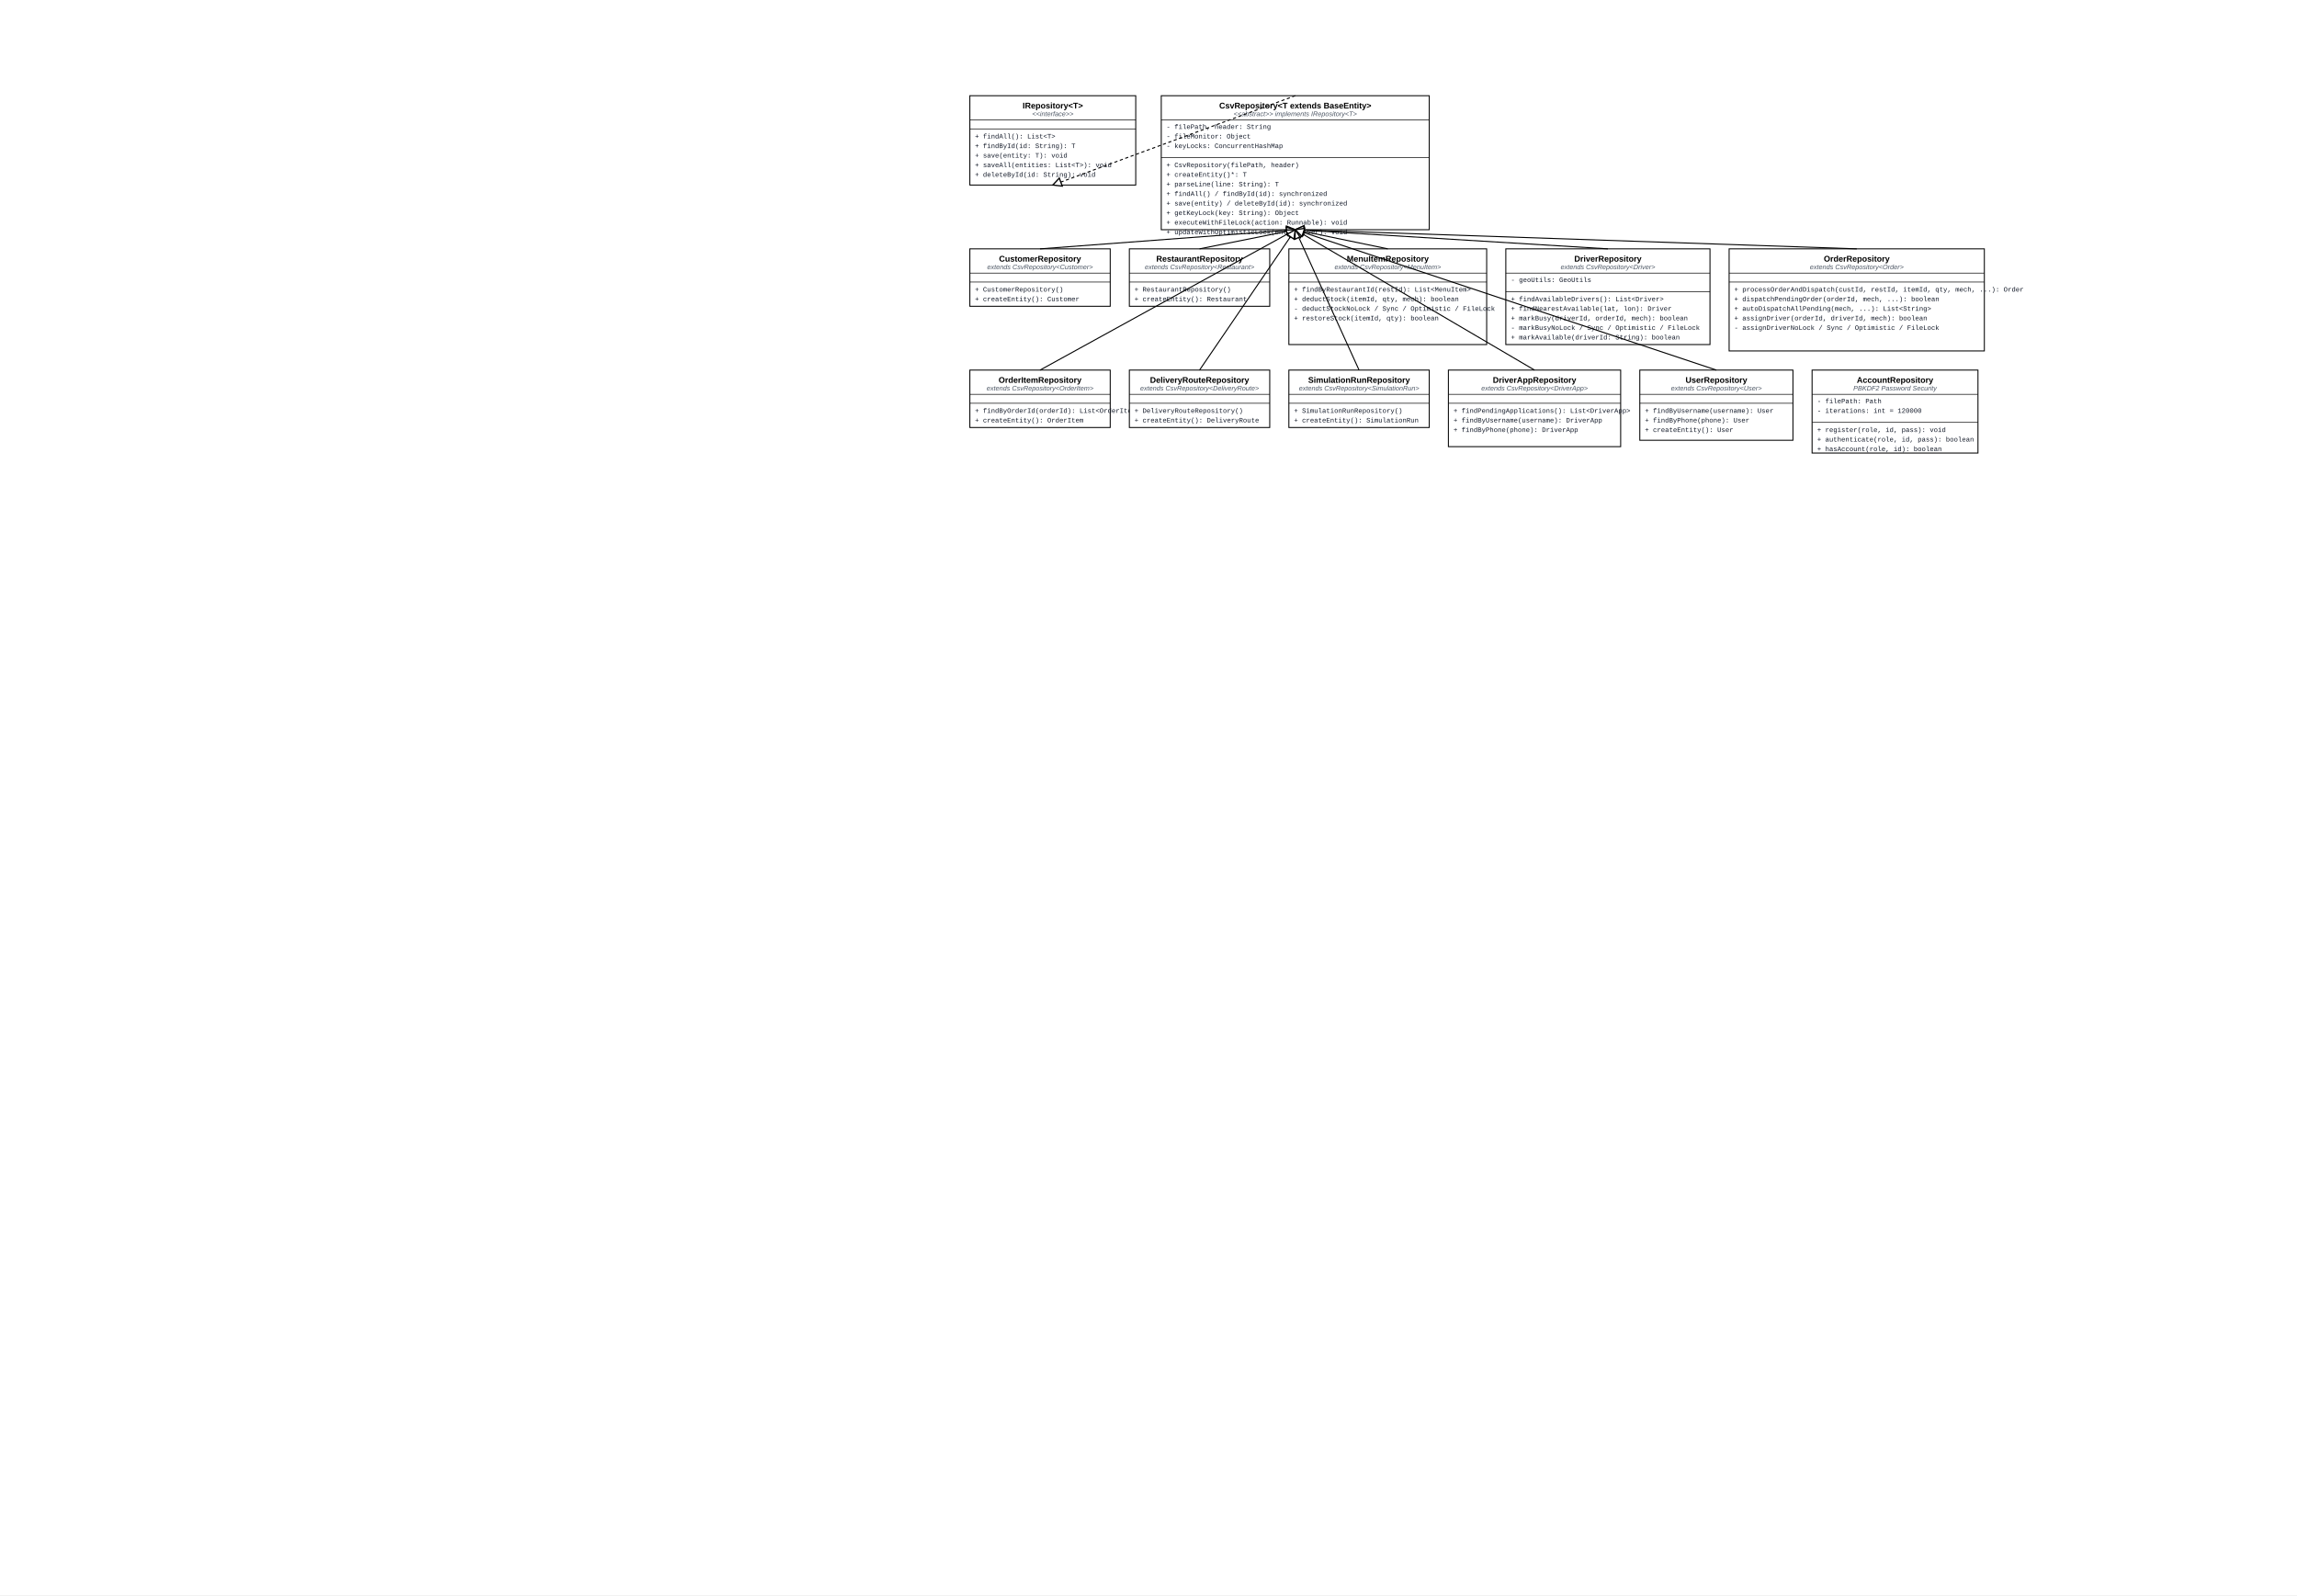
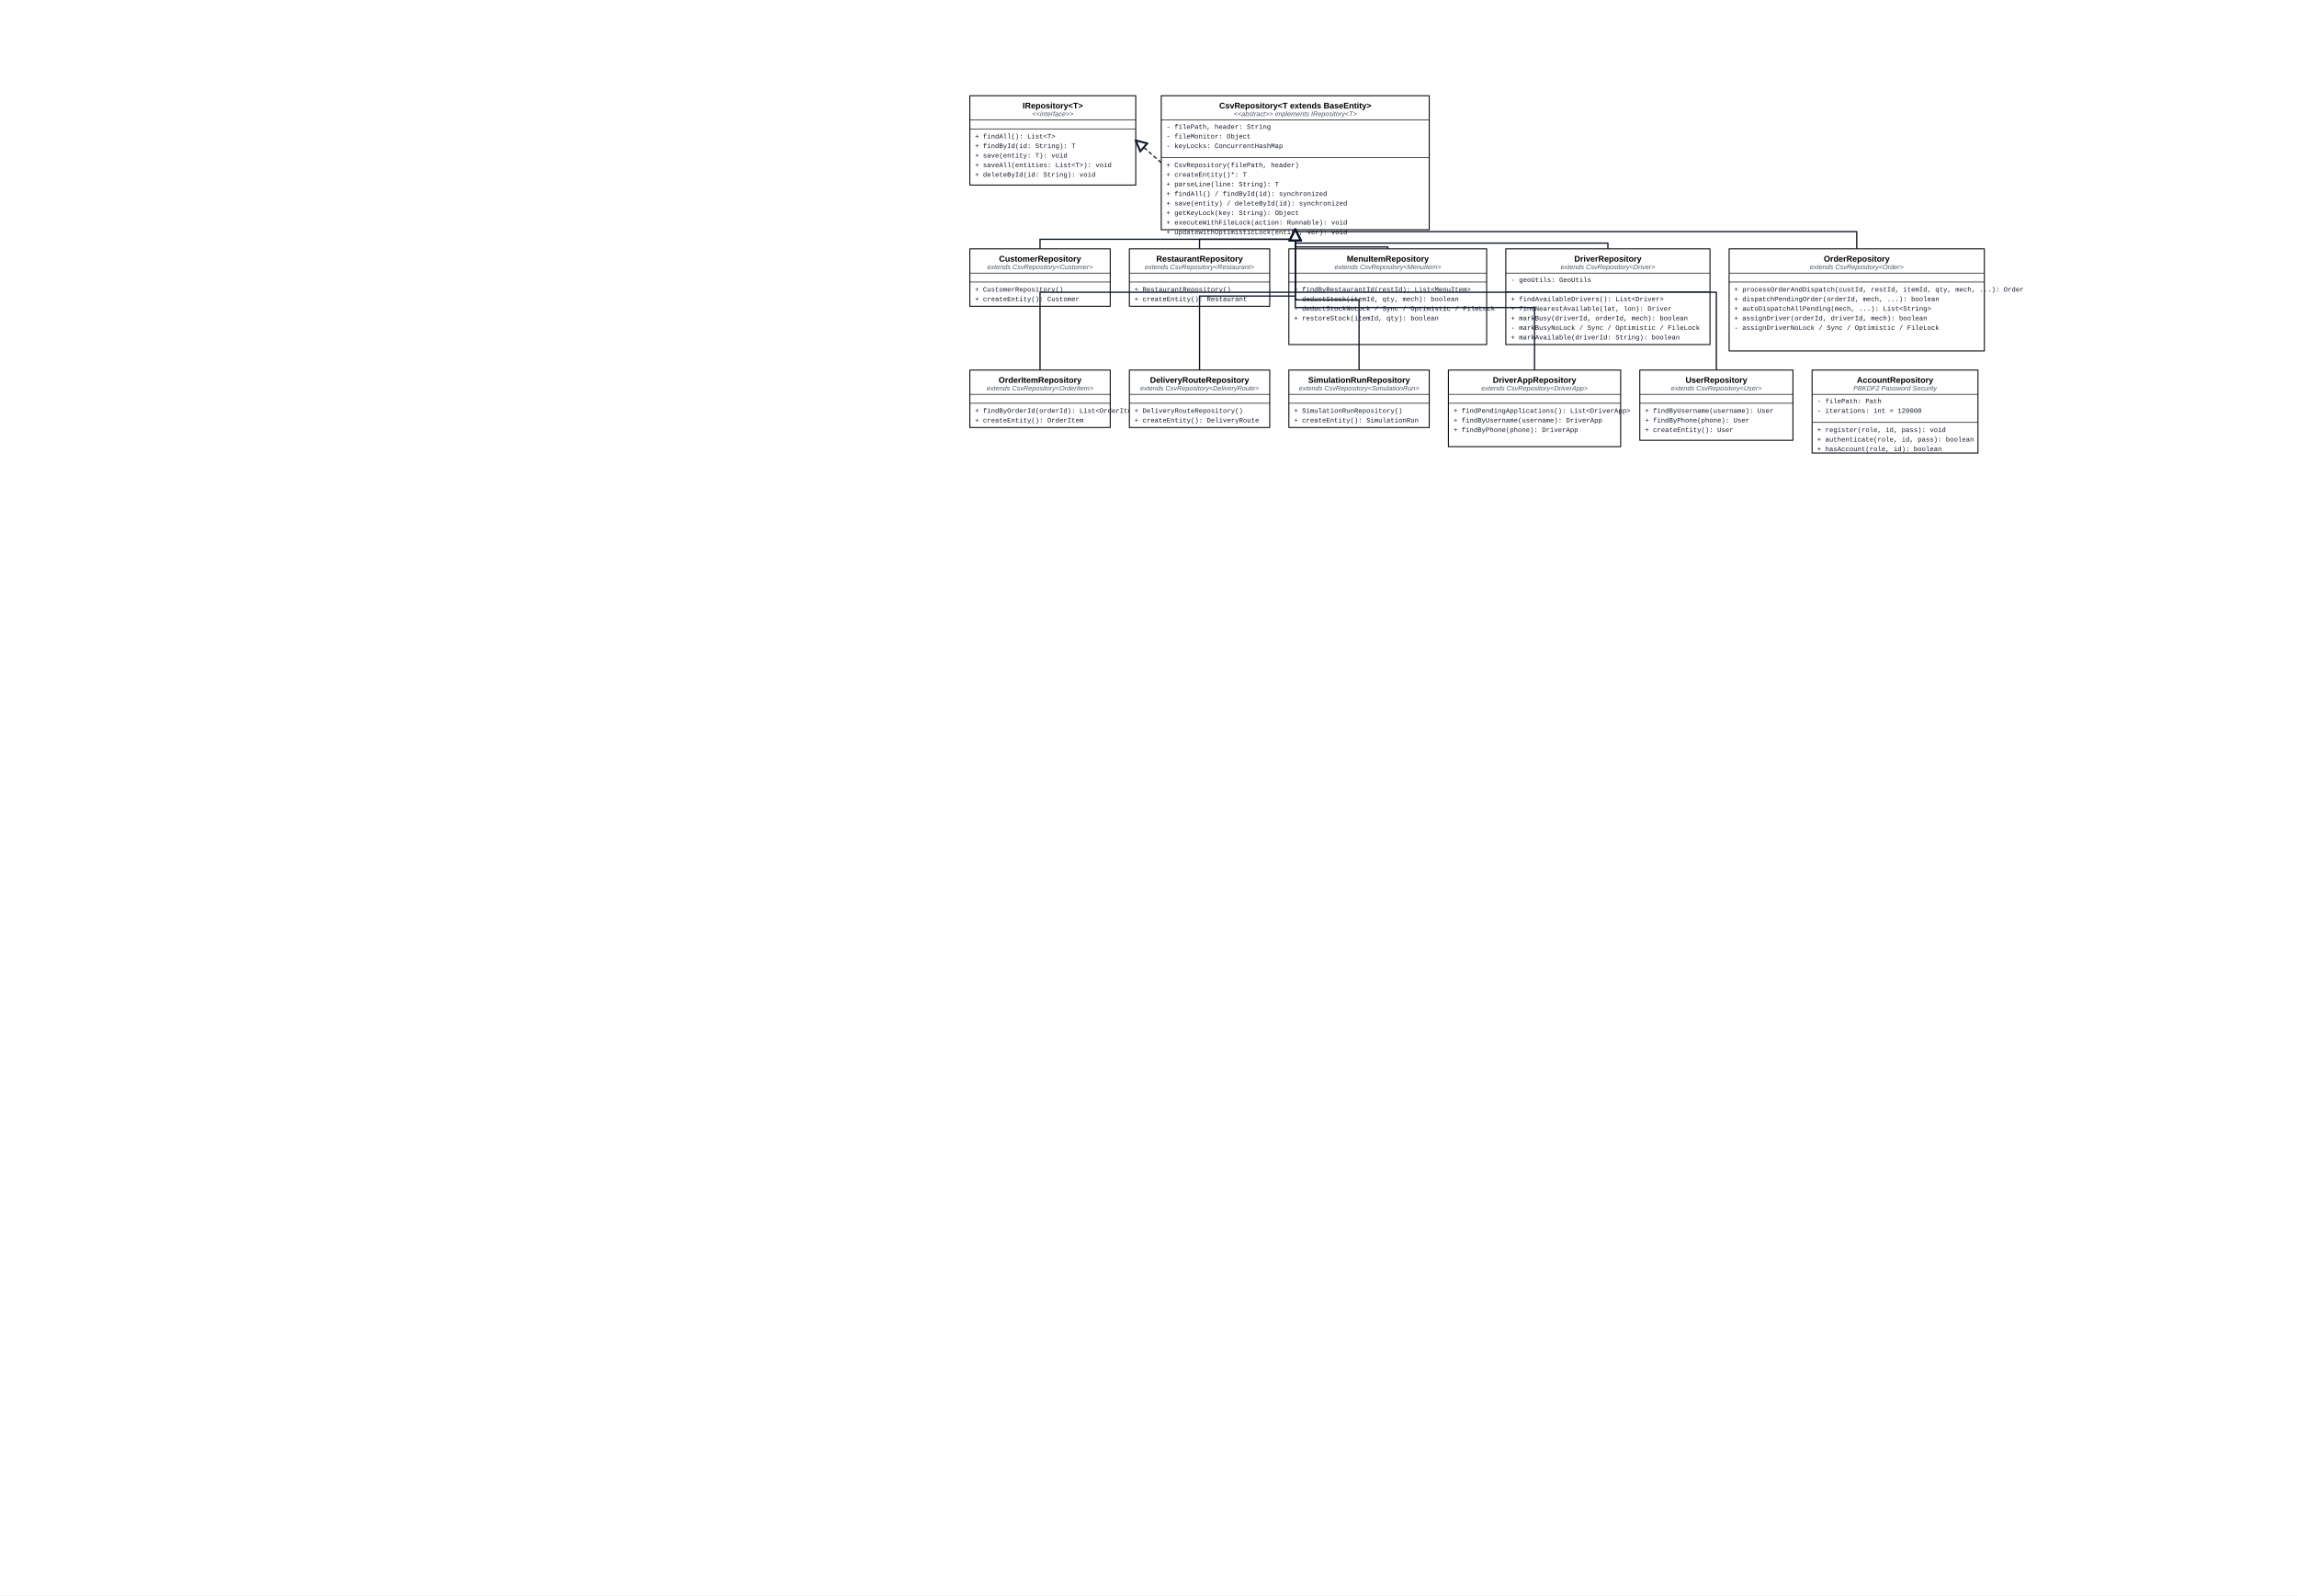
<svg xmlns="http://www.w3.org/2000/svg" id="main-svg" viewBox="0 0 3600 2500" width="100%" height="100%">
  <defs>
    <style>
      .canvas-bg { fill: #ffffff; }
      .pkg-box { fill: #ffffff; stroke: #000000; stroke-width: 1.8; stroke-dasharray: 6,4; rx: 8; }
      .pkg-title { font-family: 'Segoe UI', Arial, sans-serif; font-size: 18px; font-weight: bold; fill: #000000; }
      .class-box { fill: #ffffff; stroke: #000000; stroke-width: 1.5; }
      .head-title { fill: #000000; font-family: 'Segoe UI', Arial, sans-serif; font-size: 13px; font-weight: bold; text-anchor: middle; }
      .head-sub { fill: #4b5563; font-family: 'Segoe UI', Arial, sans-serif; font-size: 10.5px; font-style: italic; text-anchor: middle; }
      .txt-attr { fill: #111827; font-family: 'Consolas', 'Courier New', monospace; font-size: 10.5px; }
      .txt-meth { fill: #111827; font-family: 'Consolas', 'Courier New', monospace; font-size: 10.5px; }
      .sep { stroke: #000000; stroke-width: 1; }
-       .edge-inherit { fill: none; stroke: #000000; stroke-width: 1.6; }
-       .edge-realize { fill: none; stroke: #000000; stroke-width: 1.6; stroke-dasharray: 5,4; }
-       .edge-assoc { fill: none; stroke: #1f2937; stroke-width: 1.4; }
-       .edge-aggr { fill: none; stroke: #000000; stroke-width: 1.5; }
-       .edge-depend { fill: none; stroke: #374151; stroke-width: 1.4; stroke-dasharray: 4,4; }
-       .edge-label { fill: #111827; font-family: 'Segoe UI', Arial, sans-serif; font-size: 10px; font-style: italic; text-anchor: middle; }
-       .title-main { fill: #000000; font-family: 'Segoe UI', Arial, sans-serif; font-size: 26px; font-weight: bold; text-anchor: middle; }
-       .title-sub { fill: #4b5563; font-family: 'Segoe UI', Arial, sans-serif; font-size: 14px; text-anchor: middle; }
+       .edge-inherit { fill: none; stroke: #0f172a; stroke-width: 2.0; }
+       .edge-realize { fill: none; stroke: #0f172a; stroke-width: 2.0; stroke-dasharray: 6,4; }
+       .edge-assoc { fill: none; stroke: #475569; stroke-width: 1.4; }
+       .edge-aggr { fill: none; stroke: #1e293b; stroke-width: 1.6; }
+       .edge-depend { fill: none; stroke: #64748b; stroke-width: 1.2; stroke-dasharray: 4,4; }
+       .edge-label-bg { fill: #ffffff; stroke: #cbd5e1; stroke-width: 0.8; rx: 3; ry: 3; }
+       .edge-label { fill: #0f172a; font-family: 'Segoe UI', Arial, sans-serif; font-size: 10px; font-weight: 600; text-anchor: middle; }
+       .title-main { fill: #0f172a; font-family: 'Segoe UI', Arial, sans-serif; font-size: 26px; font-weight: bold; text-anchor: middle; }
+       .title-sub { fill: #475569; font-family: 'Segoe UI', Arial, sans-serif; font-size: 14px; text-anchor: middle; }
    </style>
    <marker id="uml-inherit" viewBox="0 0 12 12" refX="11" refY="6" markerWidth="10" markerHeight="10" orient="auto">
-       <polygon points="1 1, 11 6, 1 11" fill="#ffffff" stroke="#000000" stroke-width="1.5" />
+       <polygon points="1 1, 11 6, 1 11" fill="#ffffff" stroke="#0f172a" stroke-width="1.8" />
    </marker>
    <marker id="uml-assoc" viewBox="0 0 10 10" refX="9" refY="5" markerWidth="7" markerHeight="7" orient="auto">
-       <polyline points="1 1, 9 5, 1 9" fill="none" stroke="#000000" stroke-width="1.5" />
+       <polyline points="1 1, 9 5, 1 9" fill="none" stroke="#475569" stroke-width="1.5" />
    </marker>
    <marker id="uml-diamond" viewBox="0 0 16 10" refX="1" refY="5" markerWidth="12" markerHeight="8" orient="auto">
-       <polygon points="1 5, 8 1, 15 5, 8 9" fill="#ffffff" stroke="#000000" stroke-width="1.5" />
+       <polygon points="1 5, 8 1, 15 5, 8 9" fill="#ffffff" stroke="#1e293b" stroke-width="1.8" />
    </marker>
  </defs>
  <rect width="3600" height="2500" class="canvas-bg" />
  <g class="class-node" id="node-IRepository" data-id="IRepository" data-cx="1650" data-cy="220" transform="translate(1520, 150)">
    <rect x="0" y="0" width="260" height="140" class="class-box" />
    <text x="130" y="20" class="head-title">IRepository&lt;T&gt;</text>
    <text x="130" y="32" class="head-sub">&lt;&lt;interface&gt;&gt;</text>
    <line x1="0" y1="38" x2="260" y2="38" class="sep" />
    <line x1="0" y1="52" x2="260" y2="52" class="sep" />
    <text x="8" y="67" class="txt-meth">+ findAll(): List&lt;T&gt;</text>
    <text x="8" y="82" class="txt-meth">+ findById(id: String): T</text>
    <text x="8" y="97" class="txt-meth">+ save(entity: T): void</text>
    <text x="8" y="112" class="txt-meth">+ saveAll(entities: List&lt;T&gt;): void</text>
    <text x="8" y="127" class="txt-meth">+ deleteById(id: String): void</text>
  </g>
  <g class="class-node" id="node-CsvRepository" data-id="CsvRepository" data-cx="2030" data-cy="255" transform="translate(1820, 150)">
    <rect x="0" y="0" width="420" height="210" class="class-box" />
    <text x="210" y="20" class="head-title">CsvRepository&lt;T extends BaseEntity&gt;</text>
    <text x="210" y="32" class="head-sub">&lt;&lt;abstract&gt;&gt; implements IRepository&lt;T&gt;</text>
    <line x1="0" y1="38" x2="420" y2="38" class="sep" />
    <text x="8" y="52" class="txt-attr">- filePath, header: String</text>
    <text x="8" y="67" class="txt-attr">- fileMonitor: Object</text>
    <text x="8" y="82" class="txt-attr">- keyLocks: ConcurrentHashMap</text>
    <line x1="0" y1="97" x2="420" y2="97" class="sep" />
    <text x="8" y="112" class="txt-meth">+ CsvRepository(filePath, header)</text>
    <text x="8" y="127" class="txt-meth">+ createEntity()*: T</text>
    <text x="8" y="142" class="txt-meth">+ parseLine(line: String): T</text>
    <text x="8" y="157" class="txt-meth">+ findAll() / findById(id): synchronized</text>
    <text x="8" y="172" class="txt-meth">+ save(entity) / deleteById(id): synchronized</text>
    <text x="8" y="187" class="txt-meth">+ getKeyLock(key: String): Object</text>
    <text x="8" y="202" class="txt-meth">+ executeWithFileLock(action: Runnable): void</text>
    <text x="8" y="217" class="txt-meth">+ updateWithOptimisticLock(entity, ver): void</text>
  </g>
  <g class="class-node" id="node-CustomerRepository" data-id="CustomerRepository" data-cx="1630" data-cy="435" transform="translate(1520, 390)">
    <rect x="0" y="0" width="220" height="90" class="class-box" />
    <text x="110" y="20" class="head-title">CustomerRepository</text>
    <text x="110" y="32" class="head-sub">extends CsvRepository&lt;Customer&gt;</text>
    <line x1="0" y1="38" x2="220" y2="38" class="sep" />
    <line x1="0" y1="52" x2="220" y2="52" class="sep" />
    <text x="8" y="67" class="txt-meth">+ CustomerRepository()</text>
    <text x="8" y="82" class="txt-meth">+ createEntity(): Customer</text>
  </g>
  <g class="class-node" id="node-RestaurantRepository" data-id="RestaurantRepository" data-cx="1880" data-cy="435" transform="translate(1770, 390)">
    <rect x="0" y="0" width="220" height="90" class="class-box" />
    <text x="110" y="20" class="head-title">RestaurantRepository</text>
    <text x="110" y="32" class="head-sub">extends CsvRepository&lt;Restaurant&gt;</text>
    <line x1="0" y1="38" x2="220" y2="38" class="sep" />
    <line x1="0" y1="52" x2="220" y2="52" class="sep" />
    <text x="8" y="67" class="txt-meth">+ RestaurantRepository()</text>
    <text x="8" y="82" class="txt-meth">+ createEntity(): Restaurant</text>
  </g>
  <g class="class-node" id="node-MenuItemRepository" data-id="MenuItemRepository" data-cx="2175" data-cy="465" transform="translate(2020, 390)">
    <rect x="0" y="0" width="310" height="150" class="class-box" />
    <text x="155" y="20" class="head-title">MenuItemRepository</text>
    <text x="155" y="32" class="head-sub">extends CsvRepository&lt;MenuItem&gt;</text>
    <line x1="0" y1="38" x2="310" y2="38" class="sep" />
    <line x1="0" y1="52" x2="310" y2="52" class="sep" />
    <text x="8" y="67" class="txt-meth">+ findByRestaurantId(restId): List&lt;MenuItem&gt;</text>
    <text x="8" y="82" class="txt-meth">+ deductStock(itemId, qty, mech): boolean</text>
    <text x="8" y="97" class="txt-meth">- deductStockNoLock / Sync / Optimistic / FileLock</text>
    <text x="8" y="112" class="txt-meth">+ restoreStock(itemId, qty): boolean</text>
  </g>
  <g class="class-node" id="node-DriverRepository" data-id="DriverRepository" data-cx="2520" data-cy="465" transform="translate(2360, 390)">
    <rect x="0" y="0" width="320" height="150" class="class-box" />
    <text x="160" y="20" class="head-title">DriverRepository</text>
    <text x="160" y="32" class="head-sub">extends CsvRepository&lt;Driver&gt;</text>
    <line x1="0" y1="38" x2="320" y2="38" class="sep" />
    <text x="8" y="52" class="txt-attr">- geoUtils: GeoUtils</text>
    <line x1="0" y1="67" x2="320" y2="67" class="sep" />
    <text x="8" y="82" class="txt-meth">+ findAvailableDrivers(): List&lt;Driver&gt;</text>
    <text x="8" y="97" class="txt-meth">+ findNearestAvailable(lat, lon): Driver</text>
    <text x="8" y="112" class="txt-meth">+ markBusy(driverId, orderId, mech): boolean</text>
    <text x="8" y="127" class="txt-meth">- markBusyNoLock / Sync / Optimistic / FileLock</text>
    <text x="8" y="142" class="txt-meth">+ markAvailable(driverId: String): boolean</text>
  </g>
  <g class="class-node" id="node-OrderRepository" data-id="OrderRepository" data-cx="2910" data-cy="470" transform="translate(2710, 390)">
    <rect x="0" y="0" width="400" height="160" class="class-box" />
    <text x="200" y="20" class="head-title">OrderRepository</text>
    <text x="200" y="32" class="head-sub">extends CsvRepository&lt;Order&gt;</text>
    <line x1="0" y1="38" x2="400" y2="38" class="sep" />
    <line x1="0" y1="52" x2="400" y2="52" class="sep" />
    <text x="8" y="67" class="txt-meth">+ processOrderAndDispatch(custId, restId, itemId, qty, mech, ...): Order</text>
    <text x="8" y="82" class="txt-meth">+ dispatchPendingOrder(orderId, mech, ...): boolean</text>
    <text x="8" y="97" class="txt-meth">+ autoDispatchAllPending(mech, ...): List&lt;String&gt;</text>
    <text x="8" y="112" class="txt-meth">+ assignDriver(orderId, driverId, mech): boolean</text>
    <text x="8" y="127" class="txt-meth">- assignDriverNoLock / Sync / Optimistic / FileLock</text>
  </g>
  <g class="class-node" id="node-OrderItemRepository" data-id="OrderItemRepository" data-cx="1630" data-cy="625" transform="translate(1520, 580)">
    <rect x="0" y="0" width="220" height="90" class="class-box" />
    <text x="110" y="20" class="head-title">OrderItemRepository</text>
    <text x="110" y="32" class="head-sub">extends CsvRepository&lt;OrderItem&gt;</text>
    <line x1="0" y1="38" x2="220" y2="38" class="sep" />
    <line x1="0" y1="52" x2="220" y2="52" class="sep" />
    <text x="8" y="67" class="txt-meth">+ findByOrderId(orderId): List&lt;OrderItem&gt;</text>
    <text x="8" y="82" class="txt-meth">+ createEntity(): OrderItem</text>
  </g>
  <g class="class-node" id="node-DeliveryRouteRepository" data-id="DeliveryRouteRepository" data-cx="1880" data-cy="625" transform="translate(1770, 580)">
    <rect x="0" y="0" width="220" height="90" class="class-box" />
    <text x="110" y="20" class="head-title">DeliveryRouteRepository</text>
    <text x="110" y="32" class="head-sub">extends CsvRepository&lt;DeliveryRoute&gt;</text>
    <line x1="0" y1="38" x2="220" y2="38" class="sep" />
    <line x1="0" y1="52" x2="220" y2="52" class="sep" />
    <text x="8" y="67" class="txt-meth">+ DeliveryRouteRepository()</text>
    <text x="8" y="82" class="txt-meth">+ createEntity(): DeliveryRoute</text>
  </g>
  <g class="class-node" id="node-SimulationRunRepository" data-id="SimulationRunRepository" data-cx="2130" data-cy="625" transform="translate(2020, 580)">
    <rect x="0" y="0" width="220" height="90" class="class-box" />
    <text x="110" y="20" class="head-title">SimulationRunRepository</text>
    <text x="110" y="32" class="head-sub">extends CsvRepository&lt;SimulationRun&gt;</text>
    <line x1="0" y1="38" x2="220" y2="38" class="sep" />
    <line x1="0" y1="52" x2="220" y2="52" class="sep" />
    <text x="8" y="67" class="txt-meth">+ SimulationRunRepository()</text>
    <text x="8" y="82" class="txt-meth">+ createEntity(): SimulationRun</text>
  </g>
  <g class="class-node" id="node-DriverApplicationRepository" data-id="DriverApplicationRepository" data-cx="2405" data-cy="640" transform="translate(2270, 580)">
    <rect x="0" y="0" width="270" height="120" class="class-box" />
    <text x="135" y="20" class="head-title">DriverAppRepository</text>
    <text x="135" y="32" class="head-sub">extends CsvRepository&lt;DriverApp&gt;</text>
    <line x1="0" y1="38" x2="270" y2="38" class="sep" />
    <line x1="0" y1="52" x2="270" y2="52" class="sep" />
    <text x="8" y="67" class="txt-meth">+ findPendingApplications(): List&lt;DriverApp&gt;</text>
    <text x="8" y="82" class="txt-meth">+ findByUsername(username): DriverApp</text>
    <text x="8" y="97" class="txt-meth">+ findByPhone(phone): DriverApp</text>
  </g>
  <g class="class-node" id="node-UserRepository" data-id="UserRepository" data-cx="2690" data-cy="635" transform="translate(2570, 580)">
    <rect x="0" y="0" width="240" height="110" class="class-box" />
    <text x="120" y="20" class="head-title">UserRepository</text>
    <text x="120" y="32" class="head-sub">extends CsvRepository&lt;User&gt;</text>
    <line x1="0" y1="38" x2="240" y2="38" class="sep" />
    <line x1="0" y1="52" x2="240" y2="52" class="sep" />
    <text x="8" y="67" class="txt-meth">+ findByUsername(username): User</text>
    <text x="8" y="82" class="txt-meth">+ findByPhone(phone): User</text>
    <text x="8" y="97" class="txt-meth">+ createEntity(): User</text>
  </g>
  <g class="class-node" id="node-AccountRepository" data-id="AccountRepository" data-cx="2970" data-cy="645" transform="translate(2840, 580)">
    <rect x="0" y="0" width="260" height="130" class="class-box" />
    <text x="130" y="20" class="head-title">AccountRepository</text>
    <text x="130" y="32" class="head-sub">PBKDF2 Password Security</text>
    <line x1="0" y1="38" x2="260" y2="38" class="sep" />
    <text x="8" y="52" class="txt-attr">- filePath: Path</text>
    <text x="8" y="67" class="txt-attr">- iterations: int = 120000</text>
    <line x1="0" y1="82" x2="260" y2="82" class="sep" />
    <text x="8" y="97" class="txt-meth">+ register(role, id, pass): void</text>
    <text x="8" y="112" class="txt-meth">+ authenticate(role, id, pass): boolean</text>
    <text x="8" y="127" class="txt-meth">+ hasAccount(role, id): boolean</text>
  </g>
-   <path d="M 2030 150 L 1650 290" class="edge-realize" marker-end="url(#uml-inherit)" />
-   <path d="M 1630 390 L 2030 360" class="edge-inherit" marker-end="url(#uml-inherit)" />
-   <path d="M 1880 390 L 2030 360" class="edge-inherit" marker-end="url(#uml-inherit)" />
-   <path d="M 2175 390 L 2030 360" class="edge-inherit" marker-end="url(#uml-inherit)" />
-   <path d="M 2520 390 L 2030 360" class="edge-inherit" marker-end="url(#uml-inherit)" />
-   <path d="M 2910 390 L 2030 360" class="edge-inherit" marker-end="url(#uml-inherit)" />
-   <path d="M 1630 580 L 2030 360" class="edge-inherit" marker-end="url(#uml-inherit)" />
-   <path d="M 1880 580 L 2030 360" class="edge-inherit" marker-end="url(#uml-inherit)" />
-   <path d="M 2130 580 L 2030 360" class="edge-inherit" marker-end="url(#uml-inherit)" />
-   <path d="M 2405 580 L 2030 360" class="edge-inherit" marker-end="url(#uml-inherit)" />
-   <path d="M 2690 580 L 2030 360" class="edge-inherit" marker-end="url(#uml-inherit)" />
+   <path d="M 1820 255 L 1780 220" class="edge-realize" marker-end="url(#uml-inherit)" />
+   <path d="M 1630 390 L 1630 375 L 2030 375 L 2030 360" class="edge-inherit" marker-end="url(#uml-inherit)" />
+   <path d="M 1880 390 L 1880 375 L 2030 375 L 2030 360" class="edge-inherit" marker-end="url(#uml-inherit)" />
+   <path d="M 2175 390 L 2175 387 L 2030 387 L 2030 360" class="edge-inherit" marker-end="url(#uml-inherit)" />
+   <path d="M 2520 390 L 2520 381 L 2030 381 L 2030 360" class="edge-inherit" marker-end="url(#uml-inherit)" />
+   <path d="M 2910 390 L 2910 363 L 2030 363 L 2030 360" class="edge-inherit" marker-end="url(#uml-inherit)" />
+   <path d="M 1630 580 L 1630 458 L 2030 458 L 2030 360" class="edge-inherit" marker-end="url(#uml-inherit)" />
+   <path d="M 1880 580 L 1880 464 L 2030 464 L 2030 360" class="edge-inherit" marker-end="url(#uml-inherit)" />
+   <path d="M 2130 580 L 2130 470 L 2030 470 L 2030 360" class="edge-inherit" marker-end="url(#uml-inherit)" />
+   <path d="M 2405 580 L 2405 482 L 2030 482 L 2030 360" class="edge-inherit" marker-end="url(#uml-inherit)" />
+   <path d="M 2690 580 L 2690 458 L 2030 458 L 2030 360" class="edge-inherit" marker-end="url(#uml-inherit)" />
</svg>
